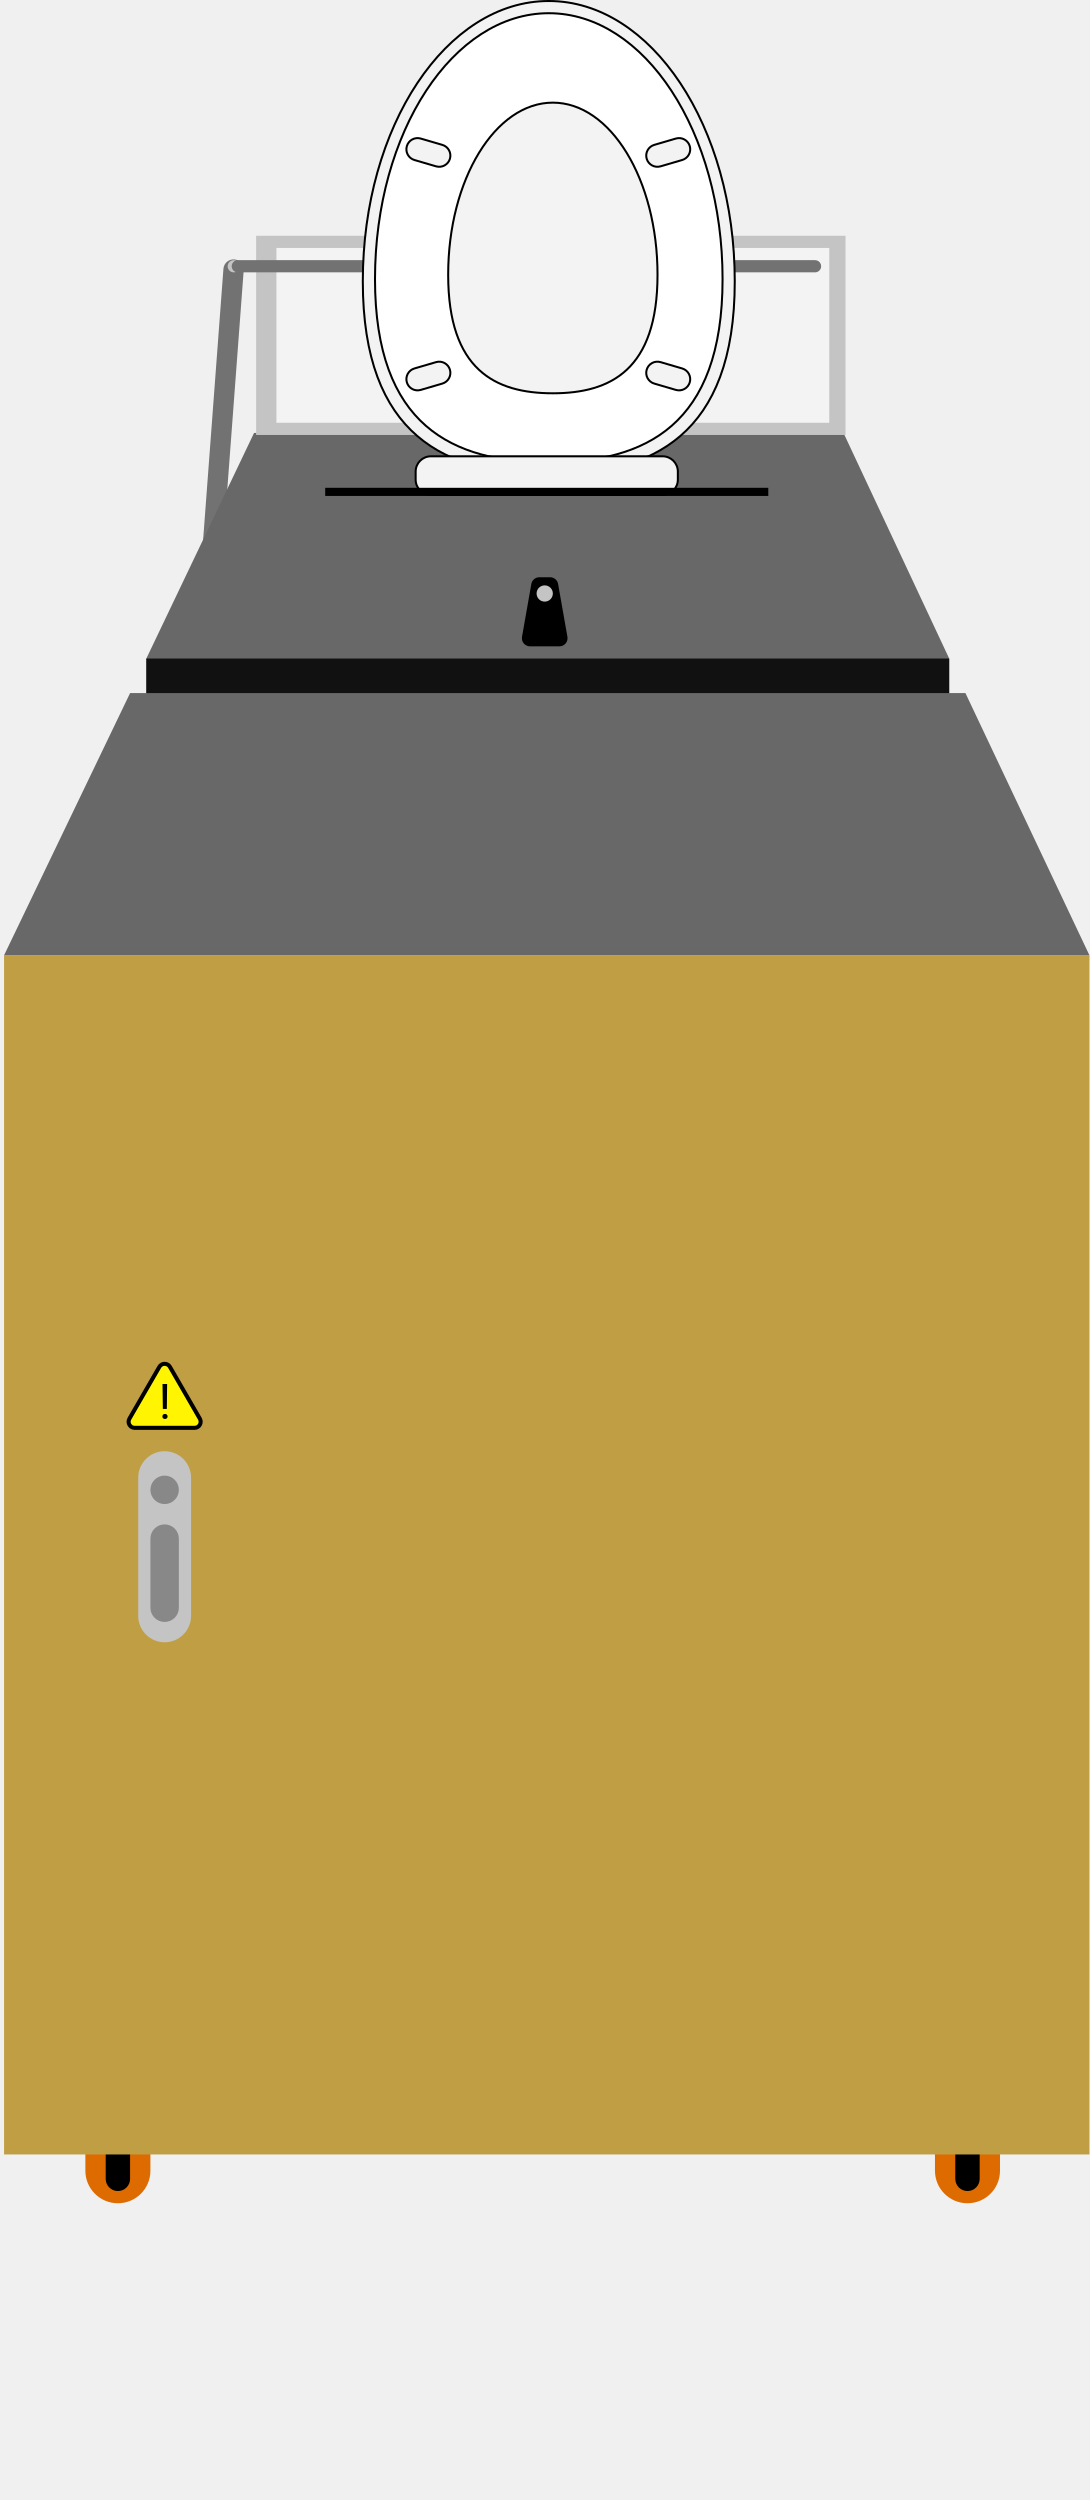
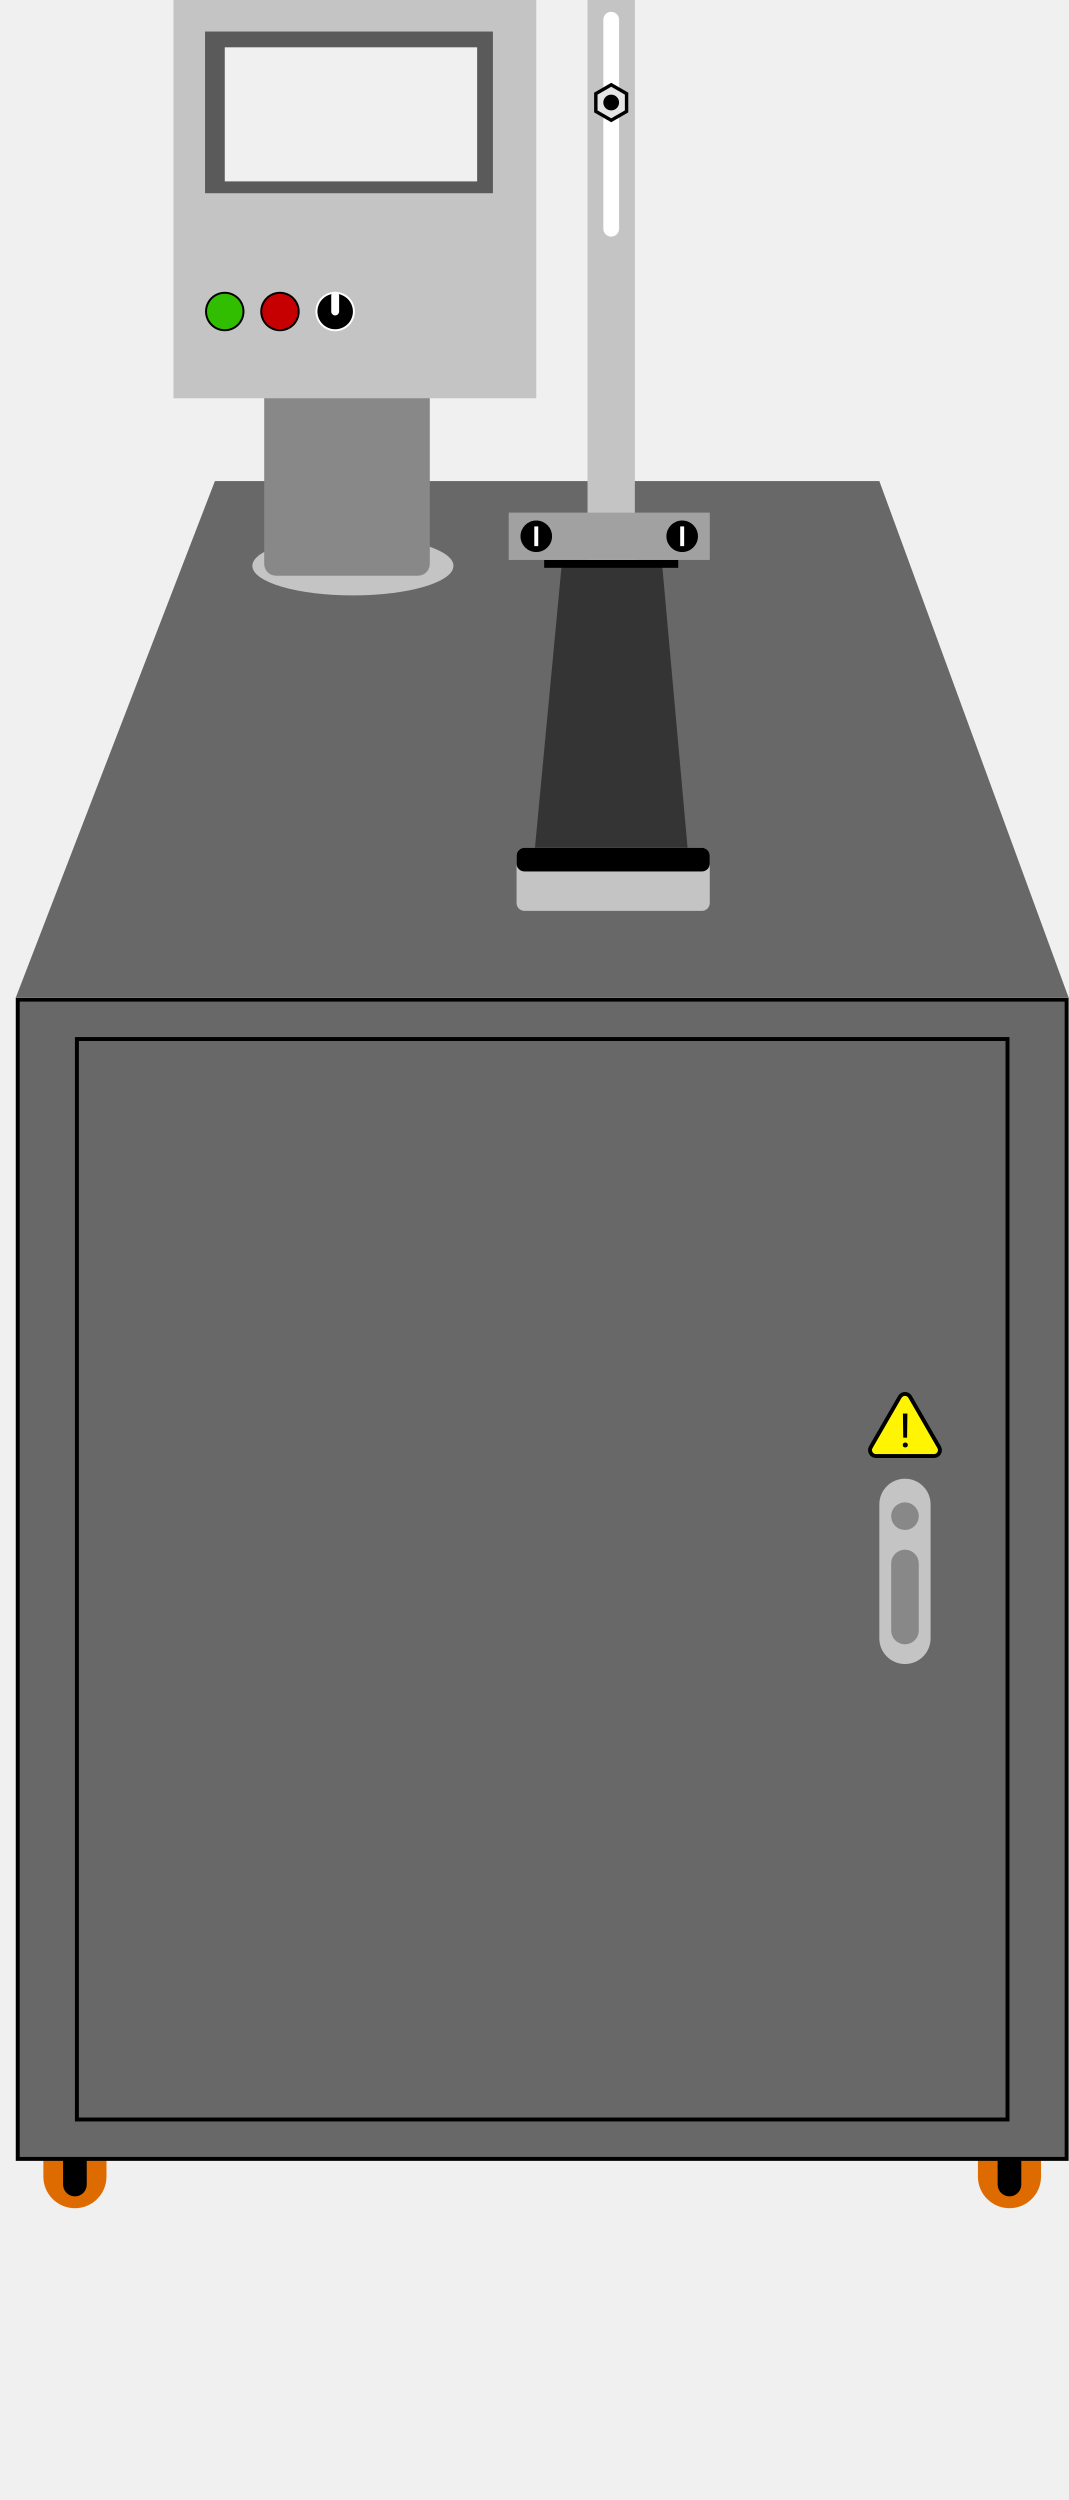
- <svg xmlns="http://www.w3.org/2000/svg" width="268" height="615" viewBox="0 0 268 615" fill="none">
-   <g clip-path="url(#clip0_55_168)">
-     <rect x="21" y="517" width="16" height="25" rx="8" fill="#DE6B00" />
-     <rect x="26" y="520" width="6" height="19" rx="3" fill="black" />
-     <rect x="230" y="517" width="16" height="25" rx="8" fill="#DE6B00" />
-     <rect x="235" y="520" width="6" height="19" rx="3" fill="black" />
-     <rect x="55.151" y="63.63" width="5" height="85.828" rx="2.5" transform="rotate(4.28585 55.1509 63.63)" fill="#727272" />
-     <rect x="1" y="235" width="267" height="295" fill="#C09E44" />
-     <path d="M62.5 106.5H207.5L233.5 162V170.5H237.5L268 235H1L32 170.5H36V162L62.5 106.5Z" fill="#686868" />
-     <rect x="63" y="58" width="145" height="49" fill="#C4C4C4" />
-     <rect x="68" y="61" width="136" height="43" fill="#F3F3F3" />
-     <path d="M36 162H233.5V170.5H36L36 162Z" fill="#111111" />
-     <circle cx="57.5" cy="65.5" r="1.5" fill="#C4C4C4" />
-     <rect x="57" y="67" width="3" height="145" rx="1.5" transform="rotate(-90 57 67)" fill="#727272" />
-     <rect x="34" y="357" width="13" height="47" rx="6.5" fill="#C4C4C4" />
-     <rect x="37" y="375" width="7" height="24" rx="3.5" fill="#888888" />
-     <circle cx="40.5" cy="366.5" r="3.5" fill="#888888" />
-     <path d="M41.799 336.25L49.16 349C49.738 350 49.016 351.25 47.861 351.25H33.139C31.984 351.25 31.262 350 31.84 349L39.201 336.25C39.778 335.25 41.222 335.25 41.799 336.25Z" fill="#FFF502" stroke="black" />
-     <path d="M41.115 340.469L41.039 346.592H40.06L39.978 340.469H41.115ZM39.943 348.455C39.943 348.279 39.996 348.131 40.102 348.01C40.211 347.889 40.371 347.828 40.582 347.828C40.789 347.828 40.947 347.889 41.057 348.01C41.17 348.131 41.227 348.279 41.227 348.455C41.227 348.623 41.17 348.768 41.057 348.889C40.947 349.01 40.789 349.07 40.582 349.07C40.371 349.07 40.211 349.01 40.102 348.889C39.996 348.768 39.943 348.623 39.943 348.455Z" fill="black" />
-     <path d="M130.708 143.652C130.877 142.697 131.707 142 132.678 142H135.322C136.293 142 137.123 142.697 137.292 143.652L139.586 156.652C139.802 157.877 138.86 159 137.616 159H130.384C129.14 159 128.198 157.877 128.414 156.652L130.708 143.652Z" fill="black" />
-     <circle cx="134" cy="146" r="2" fill="#C4C4C4" />
-     <path d="M180.75 69.204C180.75 88.271 175.614 100.138 167.364 107.245C159.106 114.359 147.679 116.75 135 116.75C122.321 116.75 110.894 114.359 102.636 107.245C94.386 100.138 89.25 88.271 89.25 69.204C89.25 50.136 94.388 32.885 102.681 20.408C110.976 7.929 122.407 0.25 135 0.25C147.593 0.25 159.024 7.929 167.319 20.408C175.612 32.885 180.75 50.136 180.75 69.204Z" fill="#F3F3F3" stroke="black" stroke-width="0.5" />
-     <path d="M177.75 68.655C177.75 86.743 172.949 97.998 165.241 104.737C157.526 111.482 146.85 113.75 135 113.75C123.15 113.75 112.474 111.482 104.759 104.737C97.051 97.998 92.25 86.743 92.25 68.655C92.25 50.567 97.052 34.202 104.804 22.367C112.556 10.53 123.238 3.25 135 3.25C146.762 3.25 157.444 10.53 165.196 22.367C172.948 34.202 177.75 50.567 177.75 68.655Z" fill="white" stroke="black" stroke-width="0.5" />
-     <path d="M161.75 67.587C161.75 79.31 158.849 86.584 154.214 90.931C149.576 95.282 143.152 96.75 136 96.75C128.848 96.75 122.424 95.282 117.786 90.931C113.151 86.584 110.25 79.31 110.25 67.587C110.25 55.865 113.151 45.265 117.829 37.604C122.509 29.938 128.94 25.25 136 25.25C143.06 25.25 149.491 29.938 154.171 37.604C158.849 45.265 161.75 55.865 161.75 67.587Z" fill="#F3F3F3" stroke="black" stroke-width="0.5" />
-     <rect x="168.91" y="33.31" width="5.5" height="11.045" rx="2.75" transform="rotate(73.6787 168.91 33.3102)" fill="#F3F3F3" stroke="black" stroke-width="0.5" />
-     <rect x="0.17" y="0.31" width="5.5" height="11.045" rx="2.75" transform="matrix(-0.281024 0.959701 0.959701 0.281024 100.606 33.0602)" fill="#F3F3F3" stroke="black" stroke-width="0.5" />
-     <rect x="-0.17" y="-0.31" width="5.5" height="11.045" rx="2.75" transform="matrix(0.281024 -0.959701 -0.959701 -0.281024 168.66 96.4423)" fill="#F3F3F3" stroke="black" stroke-width="0.5" />
-     <rect x="109.91" y="88.31" width="5.5" height="11.045" rx="2.75" transform="rotate(73.6787 109.91 88.3102)" fill="#F3F3F3" stroke="black" stroke-width="0.5" />
-     <rect x="102.25" y="112.25" width="64.5" height="9.5" rx="3.75" fill="#F3F3F3" stroke="black" stroke-width="0.5" />
-     <line x1="80" y1="121" x2="189" y2="121" stroke="black" stroke-width="2" />
+ <svg xmlns="http://www.w3.org/2000/svg" width="271" height="634" viewBox="0 0 271 634" fill="none">
+   <g clip-path="url(#clip0_55_336)">
+     <rect x="248" y="535" width="16" height="25" rx="8" fill="#DE6B00" />
+     <rect x="253" y="538" width="6" height="19" rx="3" fill="black" />
+     <rect x="11" y="535" width="16" height="25" rx="8" fill="#DE6B00" />
+     <rect x="16" y="538" width="6" height="19" rx="3" fill="black" />
+     <rect x="4.5" y="253.5" width="266" height="294" fill="#686868" stroke="black" />
+     <rect x="19.5" y="263.5" width="236" height="274" fill="#686868" stroke="black" />
+     <rect x="223" y="375" width="13" height="47" rx="6.5" fill="#C4C4C4" />
+     <rect x="226" y="393" width="7" height="24" rx="3.5" fill="#888888" />
+     <circle cx="229.5" cy="384.5" r="3.5" fill="#888888" />
+     <path d="M230.799 354.25L238.16 367C238.738 368 238.016 369.25 236.861 369.25H222.139C220.984 369.25 220.262 368 220.84 367L228.201 354.25C228.778 353.25 230.222 353.25 230.799 354.25Z" fill="#FFF502" stroke="black" />
+     <path d="M230.115 358.469L230.039 364.592H229.061L228.979 358.469H230.115ZM228.943 366.455C228.943 366.279 228.996 366.131 229.102 366.01C229.211 365.889 229.371 365.828 229.582 365.828C229.789 365.828 229.947 365.889 230.057 366.01C230.17 366.131 230.227 366.279 230.227 366.455C230.227 366.623 230.17 366.768 230.057 366.889C229.947 367.01 229.789 367.07 229.582 367.07C229.371 367.07 229.211 367.01 229.102 366.889C228.996 366.768 228.943 366.623 228.943 366.455Z" fill="black" />
+     <path d="M54.5 122H223L271 253H4L54.5 122Z" fill="#686868" />
+     <ellipse cx="89.5" cy="143.5" rx="25.5" ry="7.5" fill="#C4C4C4" />
+     <rect x="67" y="93" width="42" height="53" rx="3" fill="#888888" />
+     <rect x="136" y="101" width="92" height="101" transform="rotate(-180 136 101)" fill="#C4C4C4" />
+     <rect x="52" y="8" width="73" height="41" fill="#5A5A5A" />
+     <rect x="57" y="12" width="64" height="34" fill="#F0F0F0" />
+     <circle cx="57" cy="79" r="4.75" fill="#31BE00" stroke="black" stroke-width="0.5" />
+     <circle cx="85" cy="79" r="4.75" fill="black" stroke="white" stroke-width="0.5" />
+     <circle cx="71" cy="79" r="4.75" fill="#C60000" stroke="black" stroke-width="0.5" />
+     <rect x="84" y="74" width="2" height="6" rx="1" fill="white" />
+     <path d="M142.566 142H167.809L175 222H135L142.566 142Z" fill="#343434" />
+     <line x1="138" y1="143" x2="172" y2="143" stroke="black" stroke-width="2" />
+     <rect x="149" width="12" height="142" fill="#C4C4C4" />
+     <rect x="153" y="3" width="4" height="57" rx="2" fill="white" />
+     <path d="M155 21L159.33 23.5V28.5L155 31L150.67 28.5V23.5L155 21Z" fill="black" />
+     <path d="M155 22L158.464 24V28L155 30L151.536 28V24L155 22Z" fill="#E5E5E5" />
+     <circle cx="155" cy="26" r="2" fill="black" />
+     <rect x="129" y="130" width="51" height="12" fill="#A1A1A1" />
+     <circle cx="136" cy="136" r="4" fill="black" />
+     <circle cx="173" cy="136" r="4" fill="black" />
+     <rect x="135.5" y="133.5" width="1" height="5" fill="white" />
+     <rect x="172.5" y="133.5" width="1" height="5" fill="white" />
+     <rect x="131" y="215" width="49" height="16" rx="2" fill="#C4C4C4" />
+     <rect x="131" y="215" width="49" height="6" rx="2" fill="black" />
  </g>
  <defs>
-     <clipPath id="clip0_55_168">
-       <rect width="268" height="615" fill="white" />
+     <clipPath id="clip0_55_336">
+       <rect width="271" height="634" fill="white" />
    </clipPath>
  </defs>
</svg>
